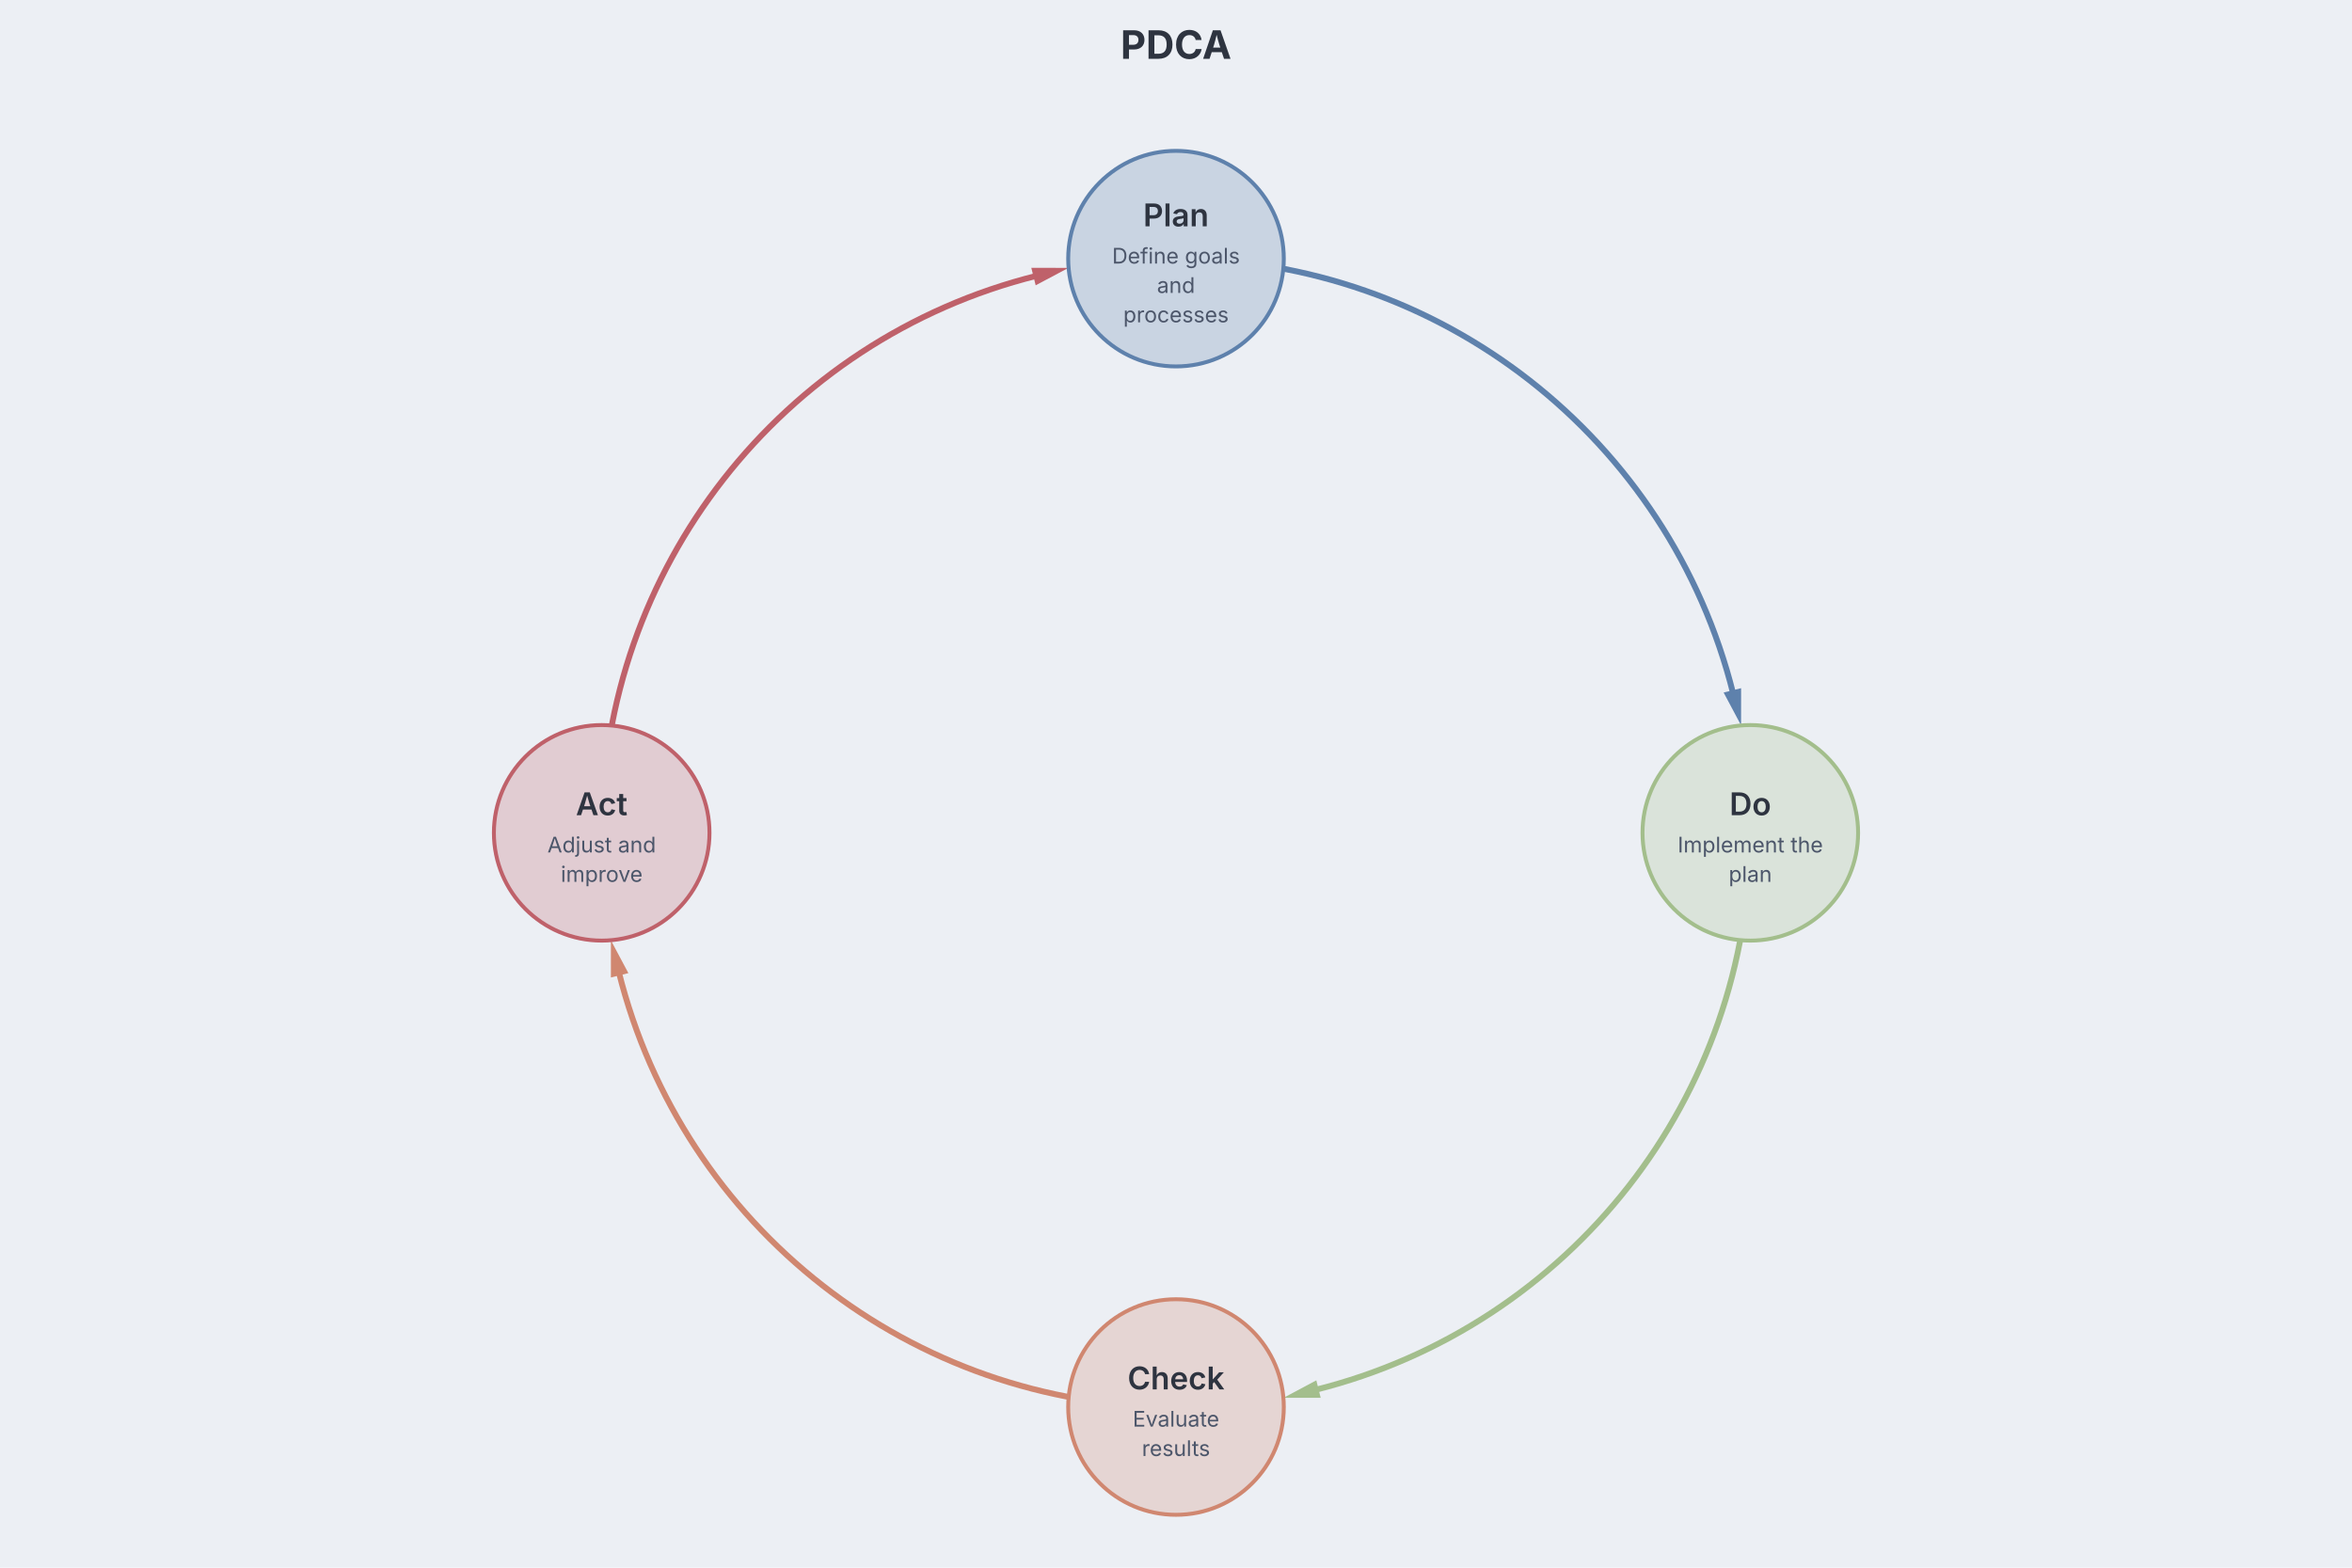
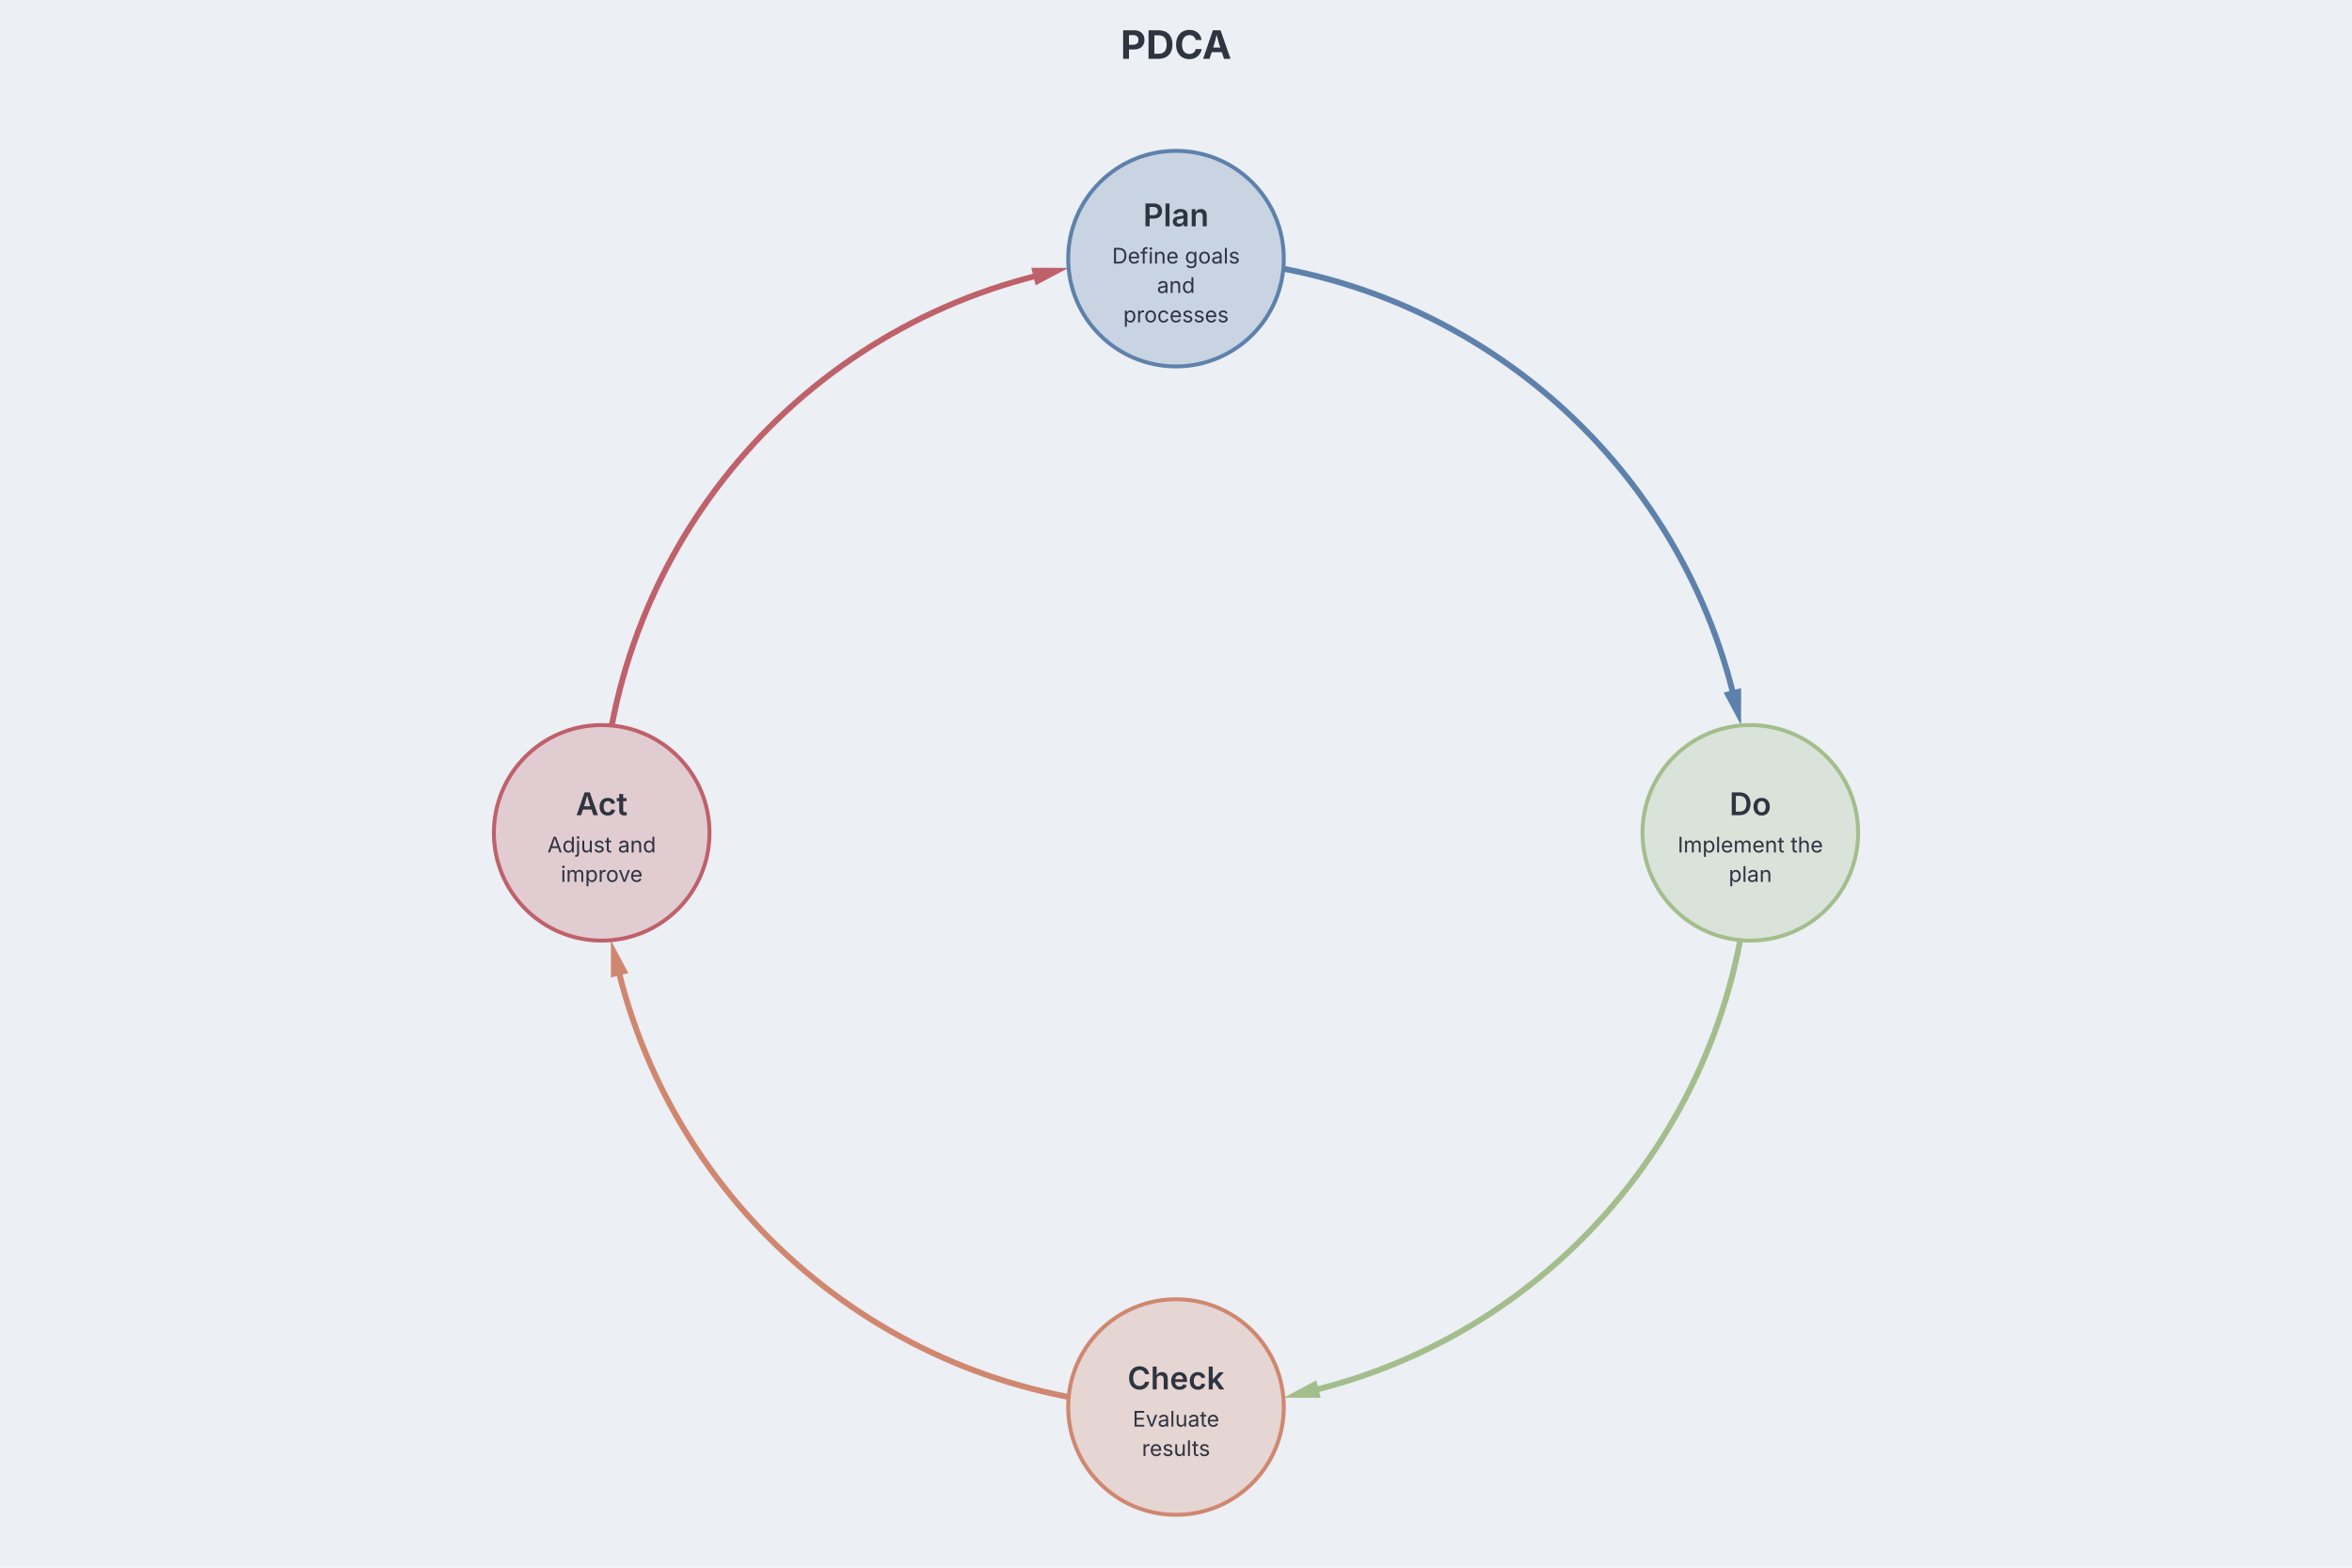
<svg xmlns="http://www.w3.org/2000/svg" width="1200" height="800" style="font-family: Inter, system-ui, Avenir, Helvetica, Arial, sans-serif; background: rgb(236, 239, 244);">
  <rect width="1200" height="800" fill="#eceff4" />
  <text x="600" y="30" text-anchor="middle" fill="#2e3440" font-family="Inter, system-ui, Avenir, Helvetica, Arial, sans-serif" font-size="20" font-weight="700" data-line-number="1" style="cursor: default;">PDCA</text>
  <g transform="translate(0, 50)">
    <g class="cycle-edge">
      <path d="M 600 81.986 A 293.014 293.014 0 0 1 884.301 304.077" fill="none" stroke="#5e81ac" stroke-width="3" marker-end="url(#cycle-arrow-5e81ac-w3)" />
    </g>
    <g class="cycle-edge">
      <path d="M 893.014 375 A 293.014 293.014 0 0 1 670.923 659.301" fill="none" stroke="#a3be8c" stroke-width="3" marker-end="url(#cycle-arrow-a3be8c-w3)" />
    </g>
    <g class="cycle-edge">
      <path d="M 600 668.014 A 293.014 293.014 0 0 1 315.699 445.923" fill="none" stroke="#d08770" stroke-width="3" marker-end="url(#cycle-arrow-d08770-w3)" />
    </g>
    <g class="cycle-edge">
      <path d="M 306.986 375 A 293.014 293.014 0 0 1 529.077 90.699" fill="none" stroke="#bf616a" stroke-width="3" marker-end="url(#cycle-arrow-bf616a-w3)" />
    </g>
    <g class="cycle-node" data-line-number="5" style="cursor: default;">
      <circle cx="600" cy="81.986" r="55" fill="#c9d4e2" stroke="#5e81ac" stroke-width="2" />
      <text x="600" y="65.486" text-anchor="middle" fill="#2e3440" font-family="Inter, system-ui, Avenir, Helvetica, Arial, sans-serif" font-size="16" font-weight="600">
        <tspan>Plan</tspan>
      </text>
-       <text x="600" y="84.486" text-anchor="middle" fill="#4c566a" font-family="Inter, system-ui, Avenir, Helvetica, Arial, sans-serif" font-size="11">
+       <text x="600" y="84.486" text-anchor="middle" fill="#2e3440" font-family="Inter, system-ui, Avenir, Helvetica, Arial, sans-serif" font-size="11">
        <tspan>Define goals</tspan>
      </text>
-       <text x="600" y="99.486" text-anchor="middle" fill="#4c566a" font-family="Inter, system-ui, Avenir, Helvetica, Arial, sans-serif" font-size="11">
+       <text x="600" y="99.486" text-anchor="middle" fill="#2e3440" font-family="Inter, system-ui, Avenir, Helvetica, Arial, sans-serif" font-size="11">
        <tspan>and</tspan>
      </text>
-       <text x="600" y="114.486" text-anchor="middle" fill="#4c566a" font-family="Inter, system-ui, Avenir, Helvetica, Arial, sans-serif" font-size="11">
+       <text x="600" y="114.486" text-anchor="middle" fill="#2e3440" font-family="Inter, system-ui, Avenir, Helvetica, Arial, sans-serif" font-size="11">
        <tspan>processes</tspan>
      </text>
    </g>
    <g class="cycle-node" data-line-number="7" style="cursor: default;">
      <circle cx="893.014" cy="375" r="55" fill="#dae3da" stroke="#a3be8c" stroke-width="2" />
      <text x="893.014" y="366" text-anchor="middle" fill="#2e3440" font-family="Inter, system-ui, Avenir, Helvetica, Arial, sans-serif" font-size="16" font-weight="600">
        <tspan>Do</tspan>
      </text>
-       <text x="893.014" y="385" text-anchor="middle" fill="#4c566a" font-family="Inter, system-ui, Avenir, Helvetica, Arial, sans-serif" font-size="11">
+       <text x="893.014" y="385" text-anchor="middle" fill="#2e3440" font-family="Inter, system-ui, Avenir, Helvetica, Arial, sans-serif" font-size="11">
        <tspan>Implement the</tspan>
      </text>
-       <text x="893.014" y="400" text-anchor="middle" fill="#4c566a" font-family="Inter, system-ui, Avenir, Helvetica, Arial, sans-serif" font-size="11">
+       <text x="893.014" y="400" text-anchor="middle" fill="#2e3440" font-family="Inter, system-ui, Avenir, Helvetica, Arial, sans-serif" font-size="11">
        <tspan>plan</tspan>
      </text>
    </g>
    <g class="cycle-node" data-line-number="9" style="cursor: default;">
      <circle cx="600" cy="668.014" r="55" fill="#e5d5d3" stroke="#d08770" stroke-width="2" />
      <text x="600" y="659.014" text-anchor="middle" fill="#2e3440" font-family="Inter, system-ui, Avenir, Helvetica, Arial, sans-serif" font-size="16" font-weight="600">
        <tspan>Check</tspan>
      </text>
-       <text x="600" y="678.014" text-anchor="middle" fill="#4c566a" font-family="Inter, system-ui, Avenir, Helvetica, Arial, sans-serif" font-size="11">
+       <text x="600" y="678.014" text-anchor="middle" fill="#2e3440" font-family="Inter, system-ui, Avenir, Helvetica, Arial, sans-serif" font-size="11">
        <tspan>Evaluate</tspan>
      </text>
-       <text x="600" y="693.014" text-anchor="middle" fill="#4c566a" font-family="Inter, system-ui, Avenir, Helvetica, Arial, sans-serif" font-size="11">
+       <text x="600" y="693.014" text-anchor="middle" fill="#2e3440" font-family="Inter, system-ui, Avenir, Helvetica, Arial, sans-serif" font-size="11">
        <tspan>results</tspan>
      </text>
    </g>
    <g class="cycle-node" data-line-number="11" style="cursor: default;">
      <circle cx="306.986" cy="375" r="55" fill="#e1ccd2" stroke="#bf616a" stroke-width="2" />
      <text x="306.986" y="366" text-anchor="middle" fill="#2e3440" font-family="Inter, system-ui, Avenir, Helvetica, Arial, sans-serif" font-size="16" font-weight="600">
        <tspan>Act</tspan>
      </text>
-       <text x="306.986" y="385" text-anchor="middle" fill="#4c566a" font-family="Inter, system-ui, Avenir, Helvetica, Arial, sans-serif" font-size="11">
+       <text x="306.986" y="385" text-anchor="middle" fill="#2e3440" font-family="Inter, system-ui, Avenir, Helvetica, Arial, sans-serif" font-size="11">
        <tspan>Adjust and</tspan>
      </text>
-       <text x="306.986" y="400" text-anchor="middle" fill="#4c566a" font-family="Inter, system-ui, Avenir, Helvetica, Arial, sans-serif" font-size="11">
+       <text x="306.986" y="400" text-anchor="middle" fill="#2e3440" font-family="Inter, system-ui, Avenir, Helvetica, Arial, sans-serif" font-size="11">
        <tspan>improve</tspan>
      </text>
    </g>
    <g class="cycle-edge-labels" />
  </g>
  <defs>
    <marker id="cycle-arrow-5e81ac-w3" viewBox="0 0 6.131 3.065" refX="0.613" refY="1.533" markerWidth="6.131" markerHeight="3.065" orient="auto">
      <polygon points="0,0 6.131,1.533 0,3.065" fill="#5e81ac" />
    </marker>
    <marker id="cycle-arrow-a3be8c-w3" viewBox="0 0 6.131 3.065" refX="0.613" refY="1.533" markerWidth="6.131" markerHeight="3.065" orient="auto">
      <polygon points="0,0 6.131,1.533 0,3.065" fill="#a3be8c" />
    </marker>
    <marker id="cycle-arrow-d08770-w3" viewBox="0 0 6.131 3.065" refX="0.613" refY="1.533" markerWidth="6.131" markerHeight="3.065" orient="auto">
      <polygon points="0,0 6.131,1.533 0,3.065" fill="#d08770" />
    </marker>
    <marker id="cycle-arrow-bf616a-w3" viewBox="0 0 6.131 3.065" refX="0.613" refY="1.533" markerWidth="6.131" markerHeight="3.065" orient="auto">
      <polygon points="0,0 6.131,1.533 0,3.065" fill="#bf616a" />
    </marker>
  </defs>
</svg>
